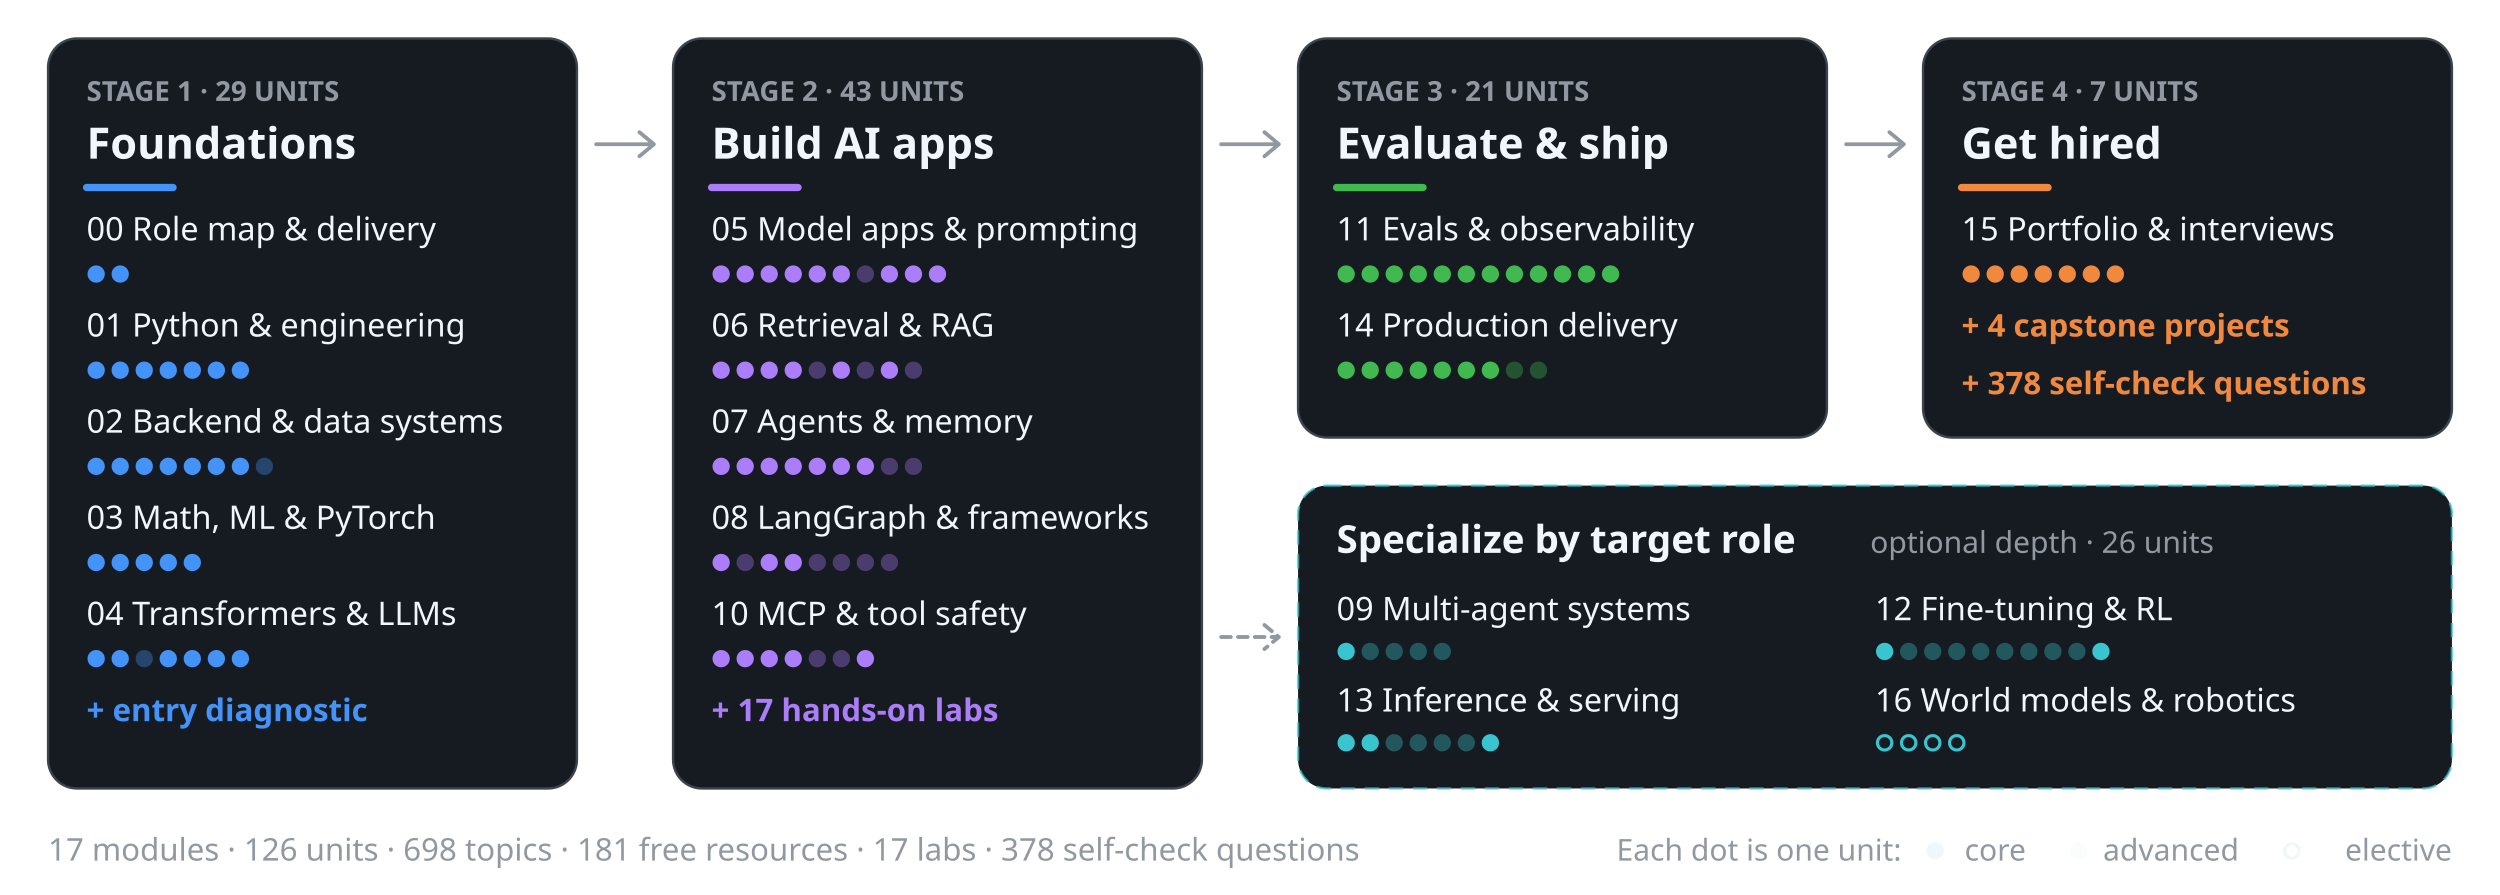
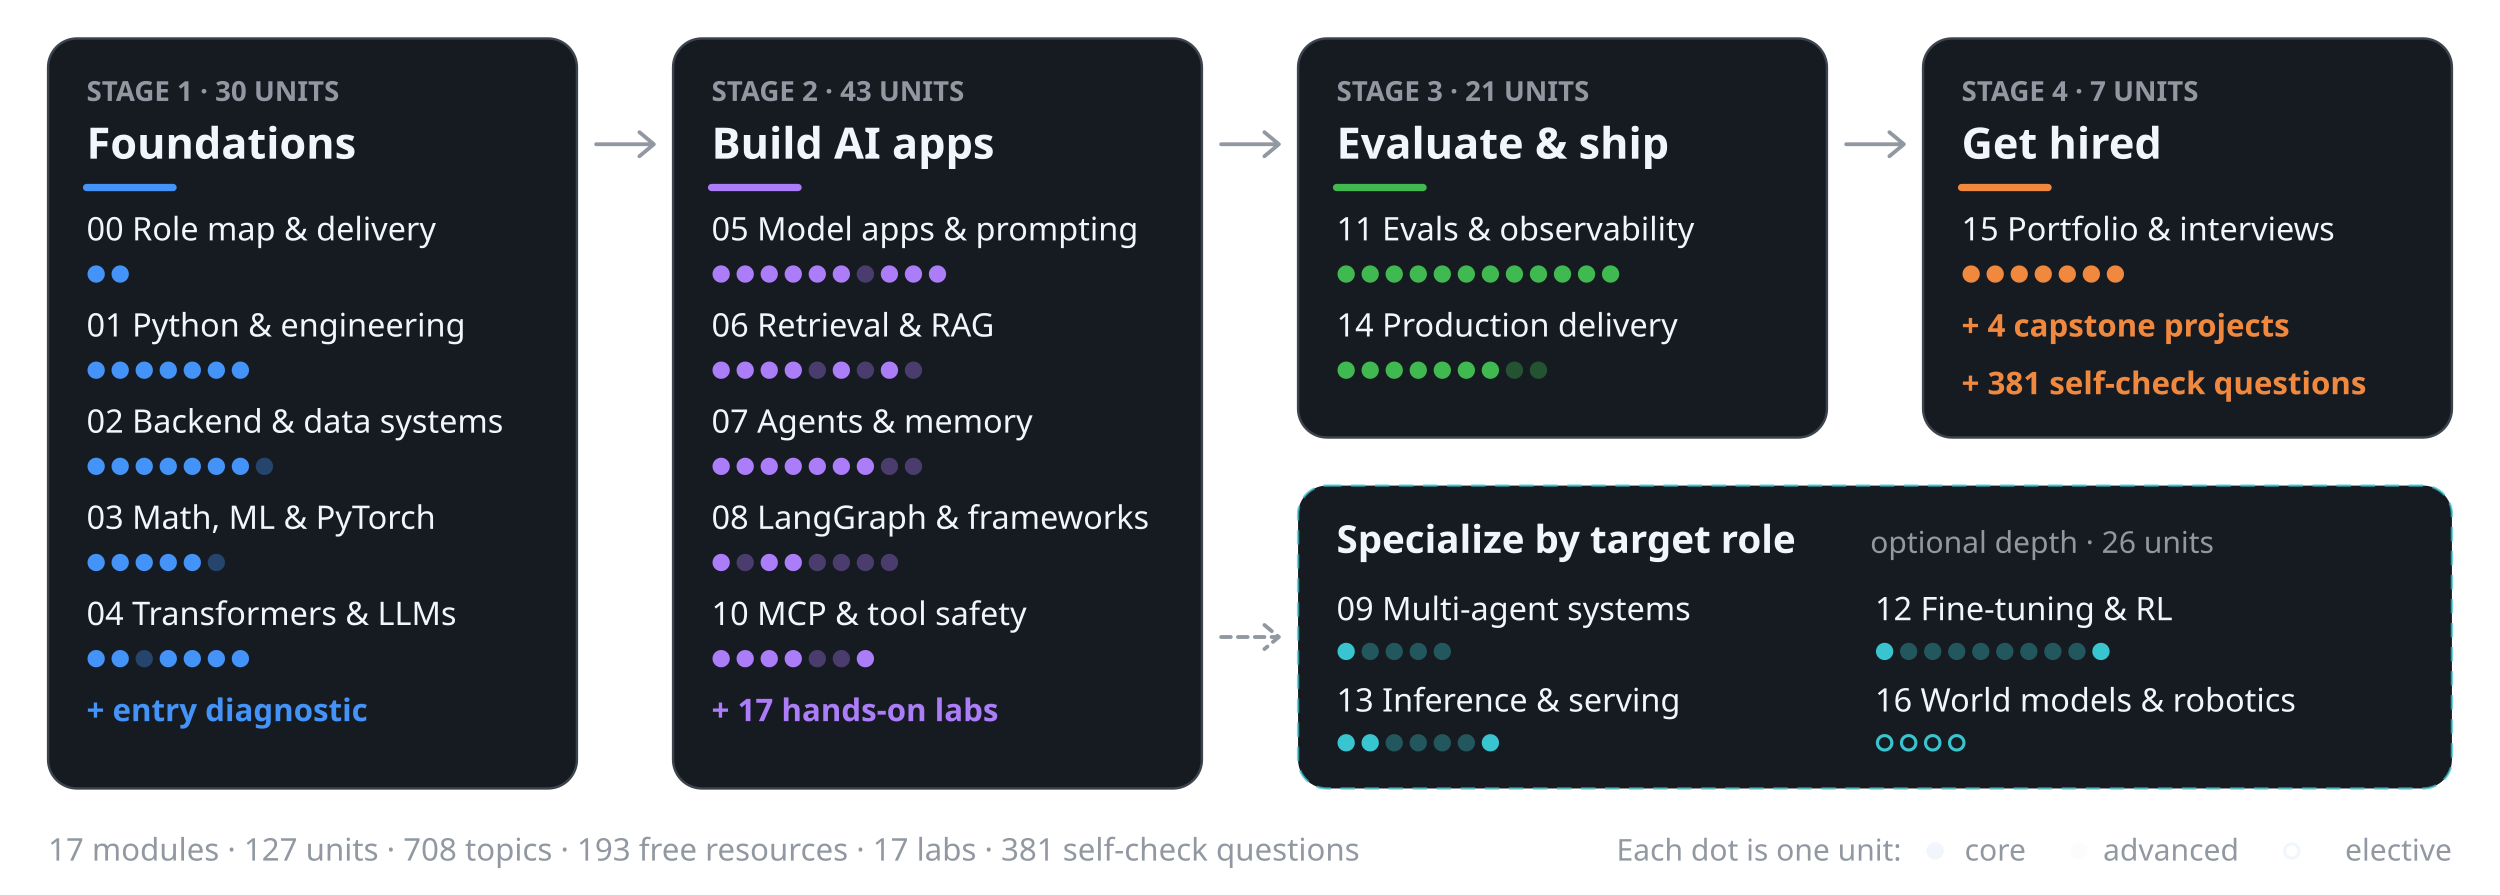
<svg xmlns="http://www.w3.org/2000/svg" viewBox="0 0 1040 372" width="1040" height="372" role="img" aria-labelledby="t d" font-family="-apple-system, BlinkMacSystemFont, 'Segoe UI', 'Noto Sans', Helvetica, Arial, 'PingFang SC', 'Hiragino Sans GB', 'Microsoft YaHei', 'Noto Sans CJK SC', sans-serif">
  <rect x="20.0" y="16" width="220.0" height="312" rx="12" fill="#161b22" stroke="#3d444d" />
-   <text x="36.0" y="42.0" font-size="11.5" fill="#9198a1" font-weight="600">STAGE 1 · 29 UNITS</text>
+   <text x="36.0" y="42.0" font-size="11.5" fill="#9198a1" font-weight="600">STAGE 1 · 30 UNITS</text>
  <text x="36.0" y="66.0" font-size="18" fill="#f0f6fc" font-weight="700">Foundations</text>
  <line x1="36.0" y1="78" x2="72.0" y2="78" stroke="#4493f8" stroke-width="3" stroke-linecap="round" />
  <text x="36.0" y="100.0" font-size="13.5" fill="#f0f6fc">00  Role map &amp; delivery</text>
  <circle cx="40.0" cy="114" r="3.6" fill="#4493f8" />
  <circle cx="50.0" cy="114" r="3.6" fill="#4493f8" />
  <text x="36.0" y="140.0" font-size="13.5" fill="#f0f6fc">01  Python &amp; engineering</text>
  <circle cx="40.0" cy="154" r="3.6" fill="#4493f8" />
  <circle cx="50.0" cy="154" r="3.6" fill="#4493f8" />
  <circle cx="60.0" cy="154" r="3.6" fill="#4493f8" />
  <circle cx="70.0" cy="154" r="3.6" fill="#4493f8" />
  <circle cx="80.0" cy="154" r="3.6" fill="#4493f8" />
  <circle cx="90.0" cy="154" r="3.6" fill="#4493f8" />
  <circle cx="100.0" cy="154" r="3.6" fill="#4493f8" />
  <text x="36.0" y="180.0" font-size="13.5" fill="#f0f6fc">02  Backend &amp; data systems</text>
  <circle cx="40.0" cy="194" r="3.6" fill="#4493f8" />
  <circle cx="50.0" cy="194" r="3.6" fill="#4493f8" />
  <circle cx="60.0" cy="194" r="3.6" fill="#4493f8" />
  <circle cx="70.0" cy="194" r="3.6" fill="#4493f8" />
  <circle cx="80.0" cy="194" r="3.6" fill="#4493f8" />
  <circle cx="90.0" cy="194" r="3.6" fill="#4493f8" />
  <circle cx="100.0" cy="194" r="3.6" fill="#4493f8" />
  <circle cx="110.0" cy="194" r="3.6" fill="#4493f8" fill-opacity="0.35" />
  <text x="36.0" y="220.0" font-size="13.5" fill="#f0f6fc">03  Math, ML &amp; PyTorch</text>
  <circle cx="40.0" cy="234" r="3.6" fill="#4493f8" />
  <circle cx="50.0" cy="234" r="3.6" fill="#4493f8" />
  <circle cx="60.0" cy="234" r="3.6" fill="#4493f8" />
  <circle cx="70.0" cy="234" r="3.6" fill="#4493f8" />
  <circle cx="80.0" cy="234" r="3.6" fill="#4493f8" />
+   <circle cx="90.0" cy="234" r="3.6" fill="#4493f8" fill-opacity="0.35" />
  <text x="36.0" y="260.0" font-size="13.5" fill="#f0f6fc">04  Transformers &amp; LLMs</text>
  <circle cx="40.0" cy="274" r="3.6" fill="#4493f8" />
  <circle cx="50.0" cy="274" r="3.6" fill="#4493f8" />
  <circle cx="60.0" cy="274" r="3.6" fill="#4493f8" fill-opacity="0.35" />
  <circle cx="70.0" cy="274" r="3.6" fill="#4493f8" />
  <circle cx="80.0" cy="274" r="3.6" fill="#4493f8" />
  <circle cx="90.0" cy="274" r="3.6" fill="#4493f8" />
  <circle cx="100.0" cy="274" r="3.6" fill="#4493f8" />
  <text x="36.0" y="300.0" font-size="13" fill="#4493f8" font-weight="600">+ entry diagnostic</text>
  <path d="M248.0 60 H272.0 M266.0 55 L272.0 60 L266.0 65" fill="none" stroke="#9198a1" stroke-width="1.6" stroke-linecap="round" stroke-linejoin="round" />
  <rect x="280.0" y="16" width="220.0" height="312" rx="12" fill="#161b22" stroke="#3d444d" />
  <text x="296.0" y="42.0" font-size="11.5" fill="#9198a1" font-weight="600">STAGE 2 · 43 UNITS</text>
  <text x="296.0" y="66.0" font-size="18" fill="#f0f6fc" font-weight="700">Build AI apps</text>
  <line x1="296.0" y1="78" x2="332.0" y2="78" stroke="#ab7df8" stroke-width="3" stroke-linecap="round" />
  <text x="296.0" y="100.0" font-size="13.5" fill="#f0f6fc">05  Model apps &amp; prompting</text>
  <circle cx="300.0" cy="114" r="3.6" fill="#ab7df8" />
  <circle cx="310.0" cy="114" r="3.6" fill="#ab7df8" />
  <circle cx="320.0" cy="114" r="3.6" fill="#ab7df8" />
  <circle cx="330.0" cy="114" r="3.6" fill="#ab7df8" />
  <circle cx="340.0" cy="114" r="3.6" fill="#ab7df8" />
  <circle cx="350.0" cy="114" r="3.6" fill="#ab7df8" />
  <circle cx="360.0" cy="114" r="3.6" fill="#ab7df8" fill-opacity="0.35" />
  <circle cx="370.0" cy="114" r="3.6" fill="#ab7df8" />
  <circle cx="380.0" cy="114" r="3.6" fill="#ab7df8" />
  <circle cx="390.0" cy="114" r="3.6" fill="#ab7df8" />
  <text x="296.0" y="140.0" font-size="13.5" fill="#f0f6fc">06  Retrieval &amp; RAG</text>
  <circle cx="300.0" cy="154" r="3.6" fill="#ab7df8" />
  <circle cx="310.0" cy="154" r="3.6" fill="#ab7df8" />
  <circle cx="320.0" cy="154" r="3.6" fill="#ab7df8" />
  <circle cx="330.0" cy="154" r="3.6" fill="#ab7df8" />
  <circle cx="340.0" cy="154" r="3.6" fill="#ab7df8" fill-opacity="0.35" />
  <circle cx="350.0" cy="154" r="3.6" fill="#ab7df8" />
  <circle cx="360.0" cy="154" r="3.6" fill="#ab7df8" fill-opacity="0.35" />
  <circle cx="370.0" cy="154" r="3.6" fill="#ab7df8" />
  <circle cx="380.0" cy="154" r="3.6" fill="#ab7df8" fill-opacity="0.35" />
  <text x="296.0" y="180.0" font-size="13.5" fill="#f0f6fc">07  Agents &amp; memory</text>
  <circle cx="300.0" cy="194" r="3.6" fill="#ab7df8" />
  <circle cx="310.0" cy="194" r="3.6" fill="#ab7df8" />
  <circle cx="320.0" cy="194" r="3.6" fill="#ab7df8" />
  <circle cx="330.0" cy="194" r="3.6" fill="#ab7df8" />
  <circle cx="340.0" cy="194" r="3.6" fill="#ab7df8" />
  <circle cx="350.0" cy="194" r="3.6" fill="#ab7df8" />
  <circle cx="360.0" cy="194" r="3.6" fill="#ab7df8" />
  <circle cx="370.0" cy="194" r="3.6" fill="#ab7df8" fill-opacity="0.35" />
  <circle cx="380.0" cy="194" r="3.6" fill="#ab7df8" fill-opacity="0.35" />
  <text x="296.0" y="220.0" font-size="13.5" fill="#f0f6fc">08  LangGraph &amp; frameworks</text>
  <circle cx="300.0" cy="234" r="3.6" fill="#ab7df8" />
  <circle cx="310.0" cy="234" r="3.6" fill="#ab7df8" fill-opacity="0.35" />
  <circle cx="320.0" cy="234" r="3.6" fill="#ab7df8" />
  <circle cx="330.0" cy="234" r="3.6" fill="#ab7df8" />
  <circle cx="340.0" cy="234" r="3.6" fill="#ab7df8" fill-opacity="0.35" />
  <circle cx="350.0" cy="234" r="3.6" fill="#ab7df8" fill-opacity="0.35" />
  <circle cx="360.0" cy="234" r="3.6" fill="#ab7df8" fill-opacity="0.35" />
  <circle cx="370.0" cy="234" r="3.6" fill="#ab7df8" fill-opacity="0.35" />
  <text x="296.0" y="260.0" font-size="13.5" fill="#f0f6fc">10  MCP &amp; tool safety</text>
  <circle cx="300.0" cy="274" r="3.6" fill="#ab7df8" />
  <circle cx="310.0" cy="274" r="3.6" fill="#ab7df8" />
  <circle cx="320.0" cy="274" r="3.6" fill="#ab7df8" />
  <circle cx="330.0" cy="274" r="3.6" fill="#ab7df8" />
  <circle cx="340.0" cy="274" r="3.6" fill="#ab7df8" fill-opacity="0.35" />
  <circle cx="350.0" cy="274" r="3.6" fill="#ab7df8" fill-opacity="0.35" />
  <circle cx="360.0" cy="274" r="3.6" fill="#ab7df8" />
  <text x="296.0" y="300.0" font-size="13" fill="#ab7df8" font-weight="600">+ 17 hands-on labs</text>
  <path d="M508.0 60 H532.0 M526.0 55 L532.0 60 L526.0 65" fill="none" stroke="#9198a1" stroke-width="1.6" stroke-linecap="round" stroke-linejoin="round" />
  <rect x="540.0" y="16" width="220.0" height="166" rx="12" fill="#161b22" stroke="#3d444d" />
  <text x="556.0" y="42.0" font-size="11.5" fill="#9198a1" font-weight="600">STAGE 3 · 21 UNITS</text>
  <text x="556.0" y="66.0" font-size="18" fill="#f0f6fc" font-weight="700">Evaluate &amp; ship</text>
  <line x1="556.0" y1="78" x2="592.0" y2="78" stroke="#3fb950" stroke-width="3" stroke-linecap="round" />
  <text x="556.0" y="100.0" font-size="13.5" fill="#f0f6fc">11  Evals &amp; observability</text>
  <circle cx="560.0" cy="114" r="3.6" fill="#3fb950" />
  <circle cx="570.0" cy="114" r="3.6" fill="#3fb950" />
  <circle cx="580.0" cy="114" r="3.6" fill="#3fb950" />
  <circle cx="590.0" cy="114" r="3.6" fill="#3fb950" />
  <circle cx="600.0" cy="114" r="3.6" fill="#3fb950" />
  <circle cx="610.0" cy="114" r="3.6" fill="#3fb950" />
  <circle cx="620.0" cy="114" r="3.6" fill="#3fb950" />
  <circle cx="630.0" cy="114" r="3.6" fill="#3fb950" />
  <circle cx="640.0" cy="114" r="3.6" fill="#3fb950" />
  <circle cx="650.0" cy="114" r="3.6" fill="#3fb950" />
  <circle cx="660.0" cy="114" r="3.6" fill="#3fb950" />
  <circle cx="670.0" cy="114" r="3.6" fill="#3fb950" />
  <text x="556.0" y="140.0" font-size="13.5" fill="#f0f6fc">14  Production delivery</text>
  <circle cx="560.0" cy="154" r="3.6" fill="#3fb950" />
  <circle cx="570.0" cy="154" r="3.6" fill="#3fb950" />
  <circle cx="580.0" cy="154" r="3.6" fill="#3fb950" />
  <circle cx="590.0" cy="154" r="3.6" fill="#3fb950" />
  <circle cx="600.0" cy="154" r="3.6" fill="#3fb950" />
  <circle cx="610.0" cy="154" r="3.6" fill="#3fb950" />
  <circle cx="620.0" cy="154" r="3.6" fill="#3fb950" />
  <circle cx="630.0" cy="154" r="3.6" fill="#3fb950" fill-opacity="0.35" />
  <circle cx="640.0" cy="154" r="3.6" fill="#3fb950" fill-opacity="0.35" />
  <path d="M768.0 60 H792.0 M786.0 55 L792.0 60 L786.0 65" fill="none" stroke="#9198a1" stroke-width="1.6" stroke-linecap="round" stroke-linejoin="round" />
  <rect x="800.0" y="16" width="220.0" height="166" rx="12" fill="#161b22" stroke="#3d444d" />
  <text x="816.0" y="42.0" font-size="11.5" fill="#9198a1" font-weight="600">STAGE 4 · 7 UNITS</text>
  <text x="816.0" y="66.0" font-size="18" fill="#f0f6fc" font-weight="700">Get hired</text>
  <line x1="816.0" y1="78" x2="852.0" y2="78" stroke="#f0883e" stroke-width="3" stroke-linecap="round" />
  <text x="816.0" y="100.0" font-size="13.5" fill="#f0f6fc">15  Portfolio &amp; interviews</text>
  <circle cx="820.0" cy="114" r="3.6" fill="#f0883e" />
  <circle cx="830.0" cy="114" r="3.6" fill="#f0883e" />
  <circle cx="840.0" cy="114" r="3.6" fill="#f0883e" />
  <circle cx="850.0" cy="114" r="3.6" fill="#f0883e" />
  <circle cx="860.0" cy="114" r="3.6" fill="#f0883e" />
  <circle cx="870.0" cy="114" r="3.6" fill="#f0883e" />
  <circle cx="880.0" cy="114" r="3.6" fill="#f0883e" />
  <text x="816.0" y="140.0" font-size="13" fill="#f0883e" font-weight="600">+ 4 capstone projects</text>
-   <text x="816.0" y="164.0" font-size="13" fill="#f0883e" font-weight="600">+ 378 self-check questions</text>
+   <text x="816.0" y="164.0" font-size="13" fill="#f0883e" font-weight="600">+ 381 self-check questions</text>
  <rect x="540.0" y="202" width="480.0" height="126" rx="12" fill="#161b22" stroke="#39c5cf" stroke-opacity="0.7" stroke-dasharray="6 4" />
  <path d="M508.0 265.0 H532.0 M526.0 260.0 L532.0 265.0 L526.0 270.0" fill="none" stroke="#9198a1" stroke-width="1.6" stroke-dasharray="4 3" stroke-linecap="round" stroke-linejoin="round" />
  <text x="556.0" y="230.0" font-size="16" fill="#f0f6fc" font-weight="700">Specialize by target role</text>
  <text x="778.0" y="230.0" font-size="12.5" fill="#9198a1">optional depth · 26 units</text>
  <text x="556.0" y="258.0" font-size="13.5" fill="#f0f6fc">09  Multi-agent systems</text>
  <circle cx="560.0" cy="271" r="3.6" fill="#39c5cf" />
  <circle cx="570.0" cy="271" r="3.6" fill="#39c5cf" fill-opacity="0.35" />
  <circle cx="580.0" cy="271" r="3.6" fill="#39c5cf" fill-opacity="0.35" />
  <circle cx="590.0" cy="271" r="3.6" fill="#39c5cf" fill-opacity="0.35" />
  <circle cx="600.0" cy="271" r="3.6" fill="#39c5cf" fill-opacity="0.35" />
  <text x="780.0" y="258.0" font-size="13.5" fill="#f0f6fc">12  Fine-tuning &amp; RL</text>
  <circle cx="784.0" cy="271" r="3.6" fill="#39c5cf" />
  <circle cx="794.0" cy="271" r="3.6" fill="#39c5cf" fill-opacity="0.35" />
  <circle cx="804.0" cy="271" r="3.6" fill="#39c5cf" fill-opacity="0.35" />
  <circle cx="814.0" cy="271" r="3.6" fill="#39c5cf" fill-opacity="0.35" />
  <circle cx="824.0" cy="271" r="3.6" fill="#39c5cf" fill-opacity="0.35" />
  <circle cx="834.0" cy="271" r="3.6" fill="#39c5cf" fill-opacity="0.35" />
  <circle cx="844.0" cy="271" r="3.6" fill="#39c5cf" fill-opacity="0.35" />
  <circle cx="854.0" cy="271" r="3.6" fill="#39c5cf" fill-opacity="0.35" />
  <circle cx="864.0" cy="271" r="3.6" fill="#39c5cf" fill-opacity="0.35" />
  <circle cx="874.0" cy="271" r="3.6" fill="#39c5cf" />
  <text x="556.0" y="296.0" font-size="13.5" fill="#f0f6fc">13  Inference &amp; serving</text>
  <circle cx="560.0" cy="309" r="3.6" fill="#39c5cf" />
  <circle cx="570.0" cy="309" r="3.6" fill="#39c5cf" />
  <circle cx="580.0" cy="309" r="3.6" fill="#39c5cf" fill-opacity="0.35" />
  <circle cx="590.0" cy="309" r="3.6" fill="#39c5cf" fill-opacity="0.35" />
  <circle cx="600.0" cy="309" r="3.6" fill="#39c5cf" fill-opacity="0.35" />
  <circle cx="610.0" cy="309" r="3.6" fill="#39c5cf" fill-opacity="0.35" />
  <circle cx="620.0" cy="309" r="3.6" fill="#39c5cf" />
  <text x="780.0" y="296.0" font-size="13.5" fill="#f0f6fc">16  World models &amp; robotics</text>
  <circle cx="784.0" cy="309" r="3" fill="none" stroke="#39c5cf" stroke-width="1.3" />
  <circle cx="794.0" cy="309" r="3" fill="none" stroke="#39c5cf" stroke-width="1.3" />
  <circle cx="804.0" cy="309" r="3" fill="none" stroke="#39c5cf" stroke-width="1.3" />
  <circle cx="814.0" cy="309" r="3" fill="none" stroke="#39c5cf" stroke-width="1.3" />
-   <text x="20.0" y="358.0" font-size="13" fill="#9198a1">17 modules · 126 units · 698 topics · 181 free resources · 17 labs · 378 self-check questions</text>
+   <text x="20.0" y="358.0" font-size="13" fill="#9198a1">17 modules · 127 units · 708 topics · 193 free resources · 17 labs · 381 self-check questions</text>
  <text x="1020.0" y="358.0" font-size="12.5" fill="#9198a1" text-anchor="end">elective</text>
  <circle cx="953.4" cy="354" r="3" fill="none" stroke="#f0f6fc" stroke-width="1.3" />
  <text x="931.4" y="358.0" font-size="12.5" fill="#9198a1" text-anchor="end">advanced</text>
  <circle cx="864.8" cy="354" r="3.6" fill="#f0f6fc" fill-opacity="0.35" />
  <text x="842.8" y="358.0" font-size="12.5" fill="#9198a1" text-anchor="end">core</text>
  <circle cx="805.0" cy="354" r="3.6" fill="#f0f6fc" />
  <text x="791.0" y="358.0" font-size="12.5" fill="#9198a1" text-anchor="end">Each dot is one unit:</text>
</svg>
